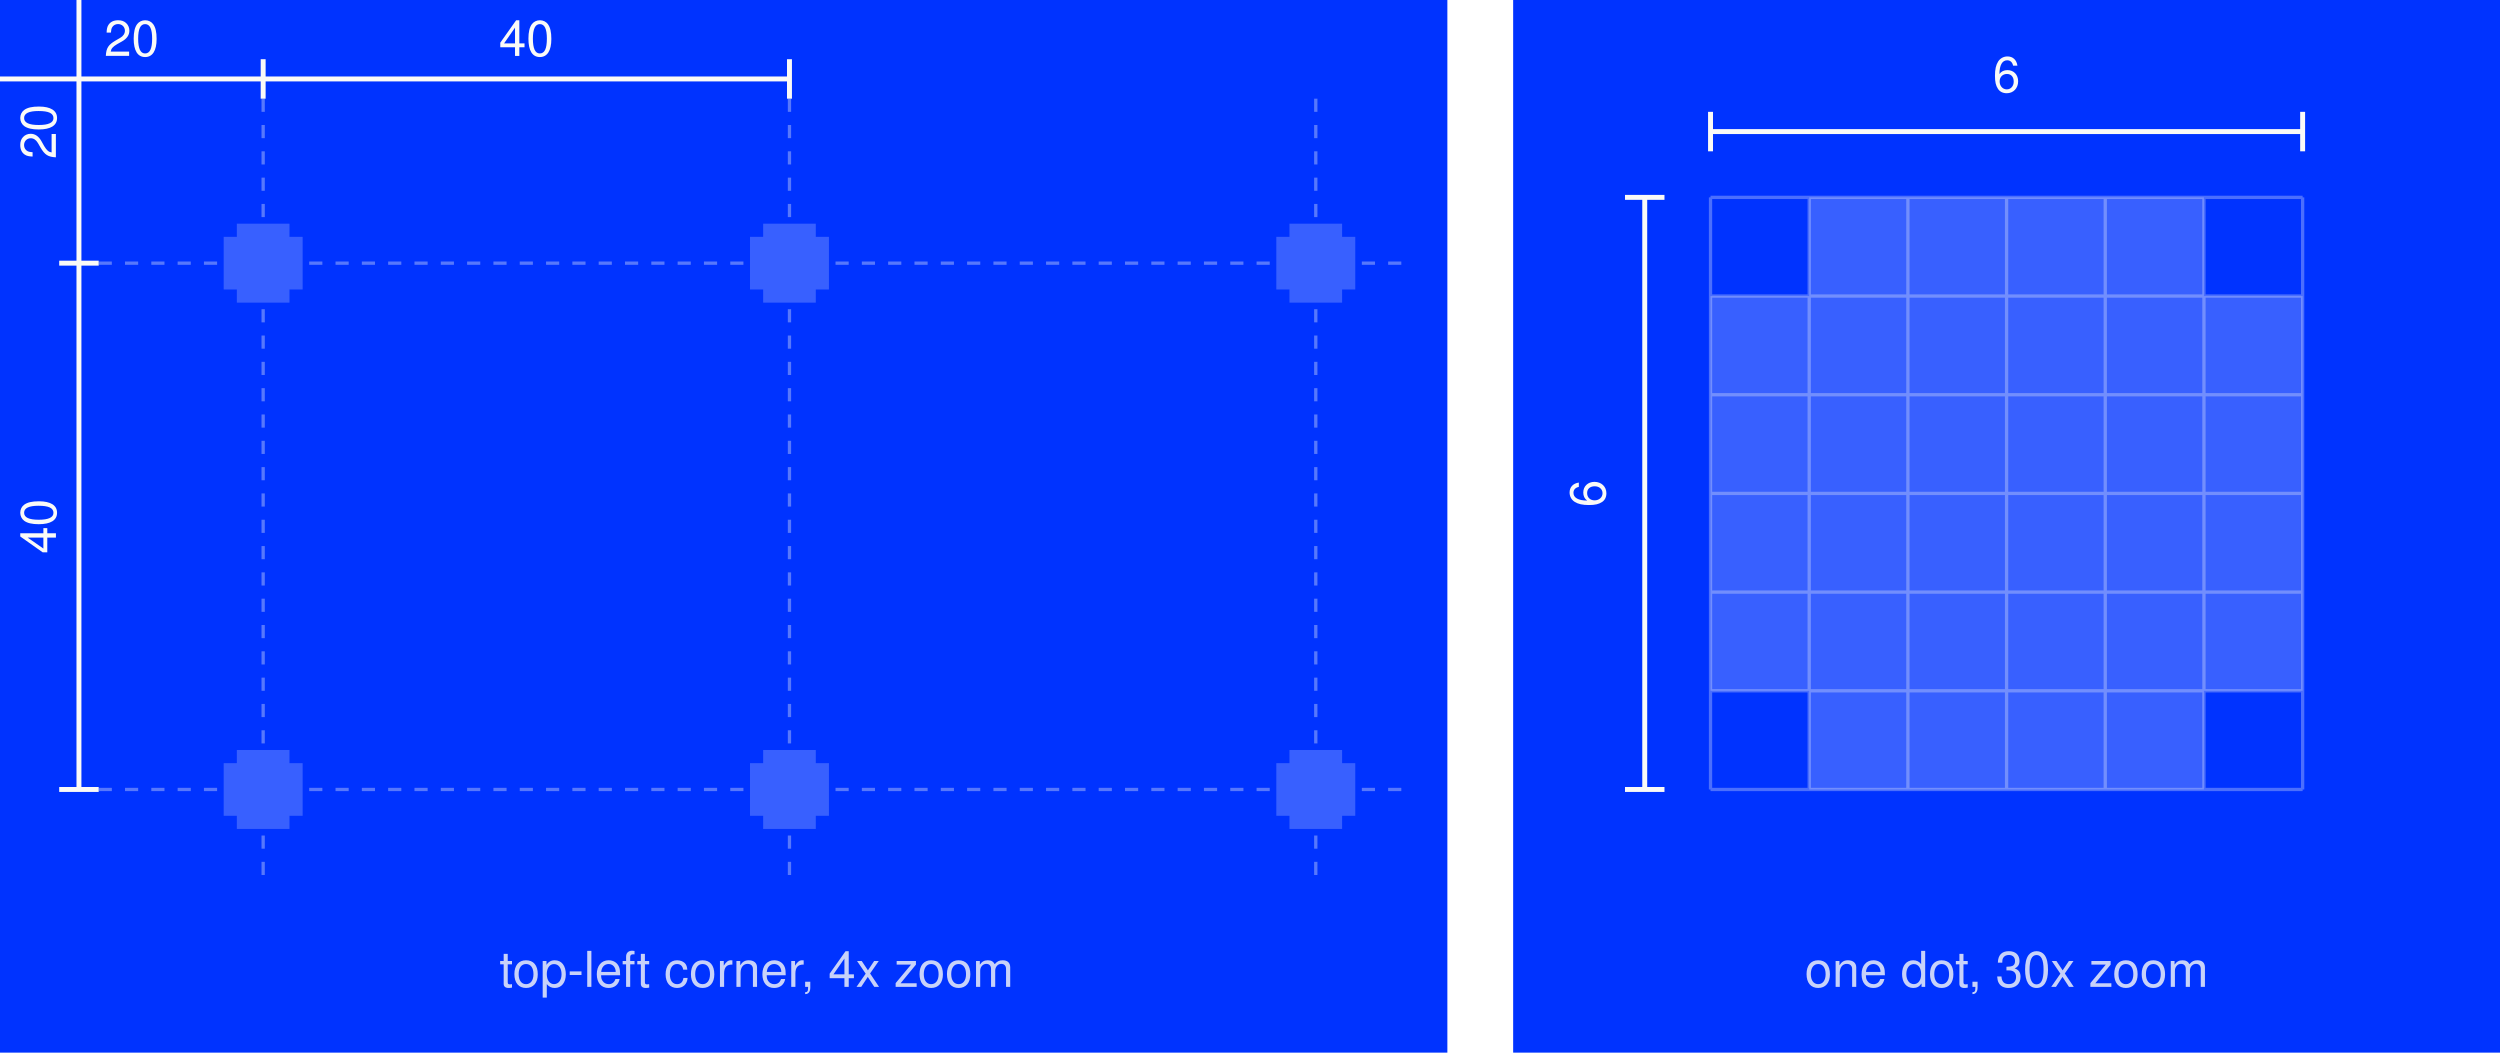
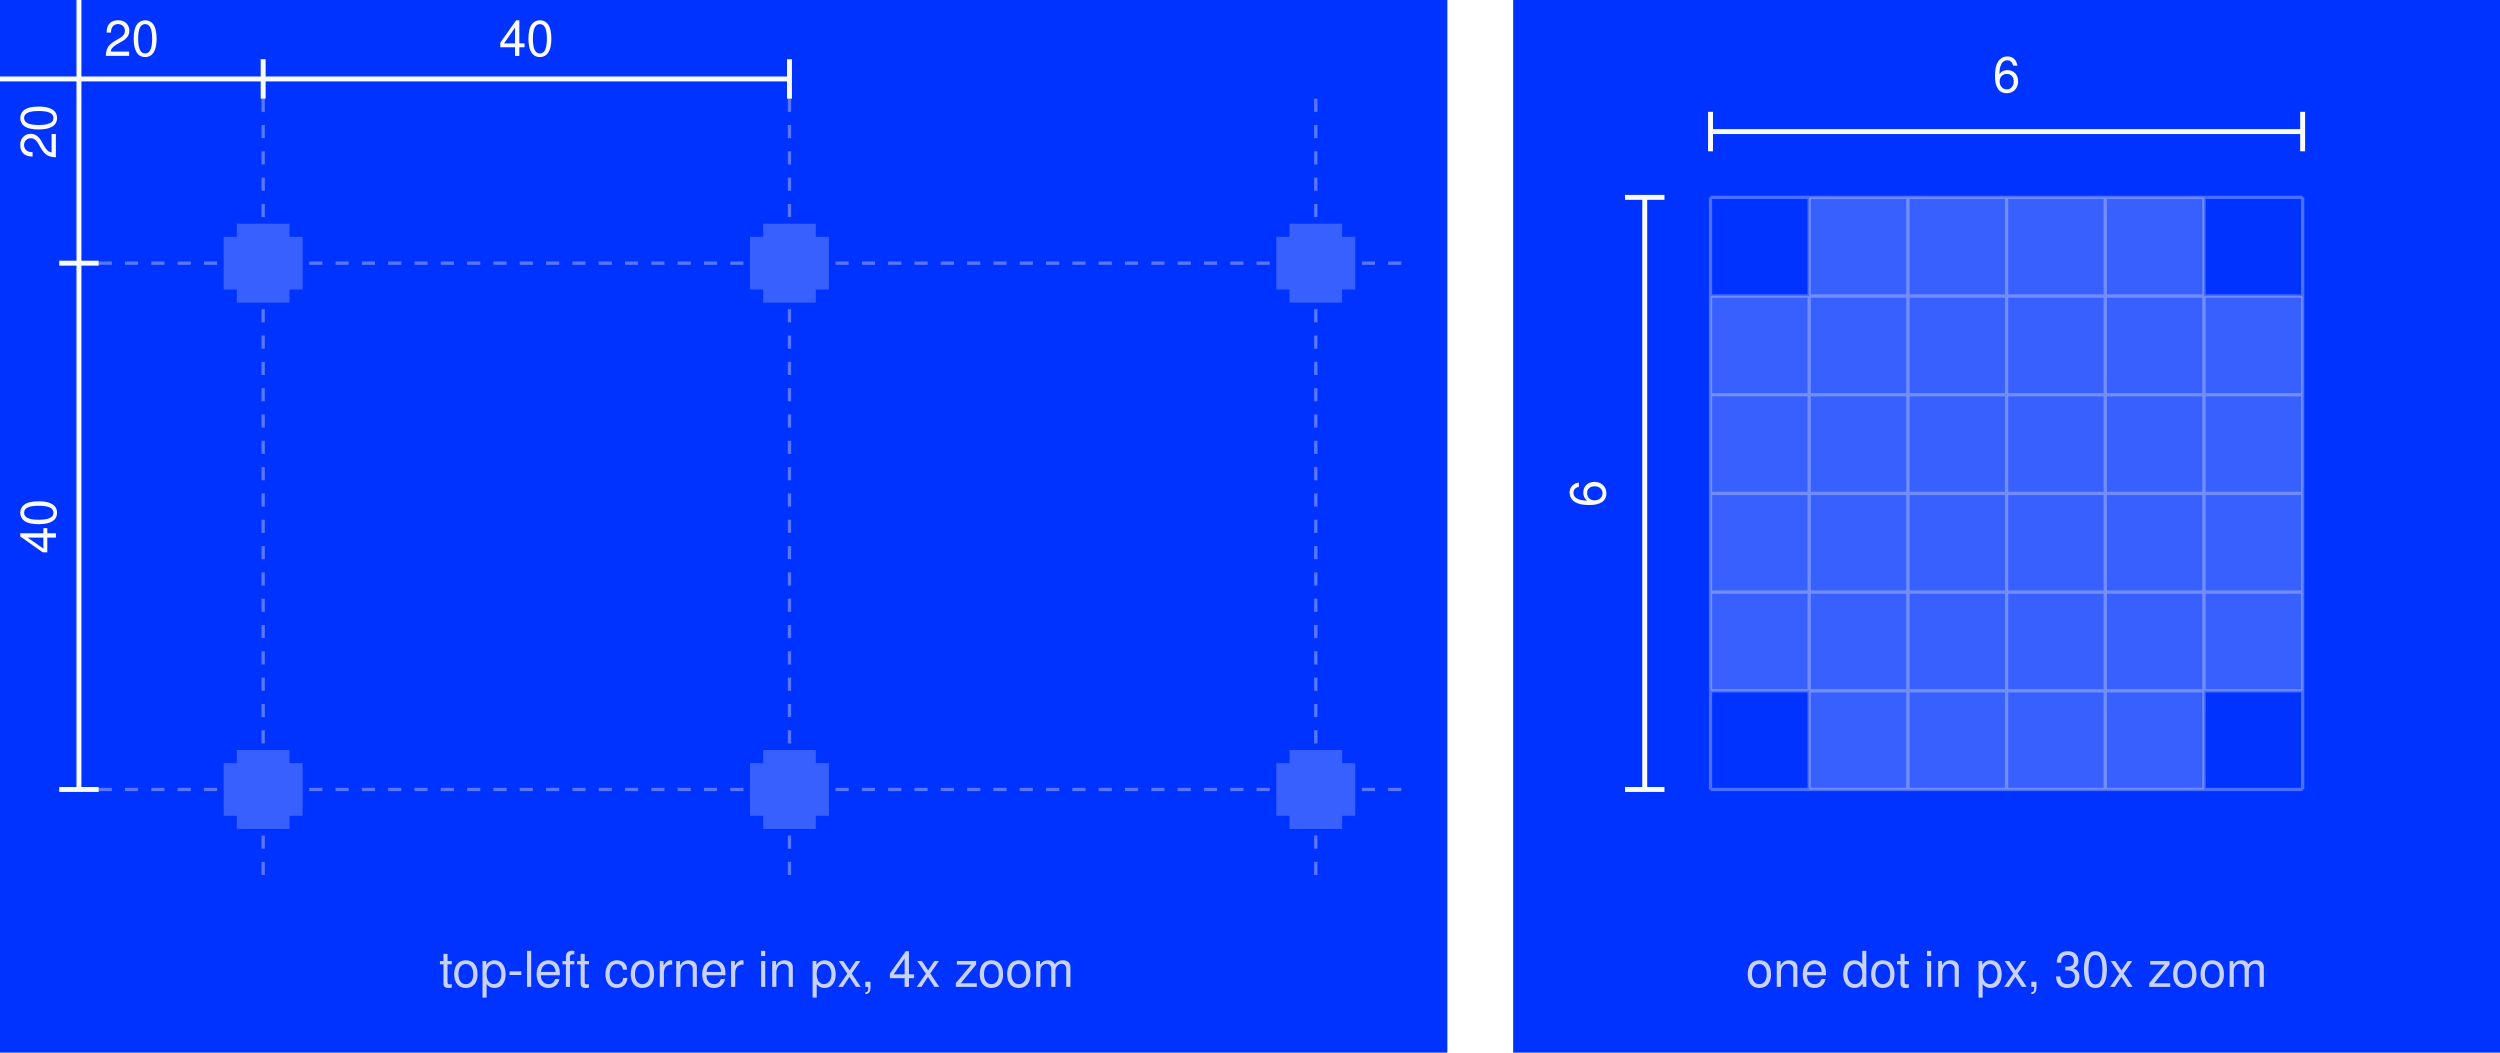
<svg xmlns="http://www.w3.org/2000/svg" width="760" height="320" viewBox="0 0 760 320">
  <rect width="440" height="320" fill="#0033FF" />
  <path stroke="#FAFAF7" stroke-opacity=".35" stroke-dasharray="4 4" d="M80 30V270" />
  <path stroke="#FAFAF7" stroke-opacity=".35" stroke-dasharray="4 4" d="M240 30V270" />
  <path stroke="#FAFAF7" stroke-opacity=".35" stroke-dasharray="4 4" d="M400 30V270" />
  <path stroke="#FAFAF7" stroke-opacity=".35" stroke-dasharray="4 4" d="M30 80H430" />
  <path stroke="#FAFAF7" stroke-opacity=".35" stroke-dasharray="4 4" d="M30 240H430" />
  <path fill="#3860FF" d="M72 68h16v4h4v16h-4v4h-16v-4h-4v-16h4zM72 228h16v4h4v16h-4v4h-16v-4h-4v-16h4zM232 68h16v4h4v16h-4v4h-16v-4h-4v-16h4zM232 228h16v4h4v16h-4v4h-16v-4h-4v-16h4zM392 68h16v4h4v16h-4v4h-16v-4h-4v-16h4zM392 228h16v4h4v16h-4v4h-16v-4h-4v-16h4z" />
  <path stroke="#FAFAF7" stroke-width="1.5" d="M0 24H240M80 18v12M240 18v12" />
  <text x="40.0" y="17" fill="#FAFAF7" font-size="15" text-anchor="middle" font-family="-apple-system, BlinkMacSystemFont, 'Segoe UI', Helvetica, Arial, sans-serif">20</text>
  <text x="160.0" y="17" fill="#FAFAF7" font-size="15" text-anchor="middle" font-family="-apple-system, BlinkMacSystemFont, 'Segoe UI', Helvetica, Arial, sans-serif">40</text>
  <path stroke="#FAFAF7" stroke-width="1.5" d="M24 0V240M18 80h12M18 240h12" />
  <text transform="translate(17 40.0) rotate(-90)" fill="#FAFAF7" font-size="15" text-anchor="middle" font-family="-apple-system, BlinkMacSystemFont, 'Segoe UI', Helvetica, Arial, sans-serif">20</text>
  <text transform="translate(17 160.0) rotate(-90)" fill="#FAFAF7" font-size="15" text-anchor="middle" font-family="-apple-system, BlinkMacSystemFont, 'Segoe UI', Helvetica, Arial, sans-serif">40</text>
-   <text x="230" y="300" fill="#FAFAF7" font-size="15" text-anchor="middle" font-family="-apple-system, BlinkMacSystemFont, 'Segoe UI', Helvetica, Arial, sans-serif" fill-opacity=".8">top-left corner, 4x zoom</text>
+   <text x="230" y="300" fill="#FAFAF7" font-size="15" text-anchor="middle" font-family="-apple-system, BlinkMacSystemFont, 'Segoe UI', Helvetica, Arial, sans-serif" fill-opacity=".8">top-left corner in px, 4x zoom</text>
  <rect x="460" width="300" height="320" fill="#0033FF" />
  <path fill="#3860FF" d="M550 60h30v30h-30zM580 60h30v30h-30zM610 60h30v30h-30zM640 60h30v30h-30zM520 90h30v30h-30zM550 90h30v30h-30zM580 90h30v30h-30zM610 90h30v30h-30zM640 90h30v30h-30zM670 90h30v30h-30zM520 120h30v30h-30zM550 120h30v30h-30zM580 120h30v30h-30zM610 120h30v30h-30zM640 120h30v30h-30zM670 120h30v30h-30zM520 150h30v30h-30zM550 150h30v30h-30zM580 150h30v30h-30zM610 150h30v30h-30zM640 150h30v30h-30zM670 150h30v30h-30zM520 180h30v30h-30zM550 180h30v30h-30zM580 180h30v30h-30zM610 180h30v30h-30zM640 180h30v30h-30zM670 180h30v30h-30zM550 210h30v30h-30zM580 210h30v30h-30zM610 210h30v30h-30zM640 210h30v30h-30z" />
  <path fill="none" stroke="#FAFAF7" stroke-opacity=".3" d="M520 60v180M520 60h180M550 60v180M520 90h180M580 60v180M520 120h180M610 60v180M520 150h180M640 60v180M520 180h180M670 60v180M520 210h180M700 60v180M520 240h180" />
  <path stroke="#FAFAF7" stroke-width="1.5" d="M520 40h180M520 34v12M700 34v12" />
  <text x="610" y="28" fill="#FAFAF7" font-size="15" text-anchor="middle" font-family="-apple-system, BlinkMacSystemFont, 'Segoe UI', Helvetica, Arial, sans-serif">6</text>
  <path stroke="#FAFAF7" stroke-width="1.5" d="M500 60v180M494 60h12M494 240h12" />
  <text transform="translate(488 150) rotate(-90)" fill="#FAFAF7" font-size="15" text-anchor="middle" font-family="-apple-system, BlinkMacSystemFont, 'Segoe UI', Helvetica, Arial, sans-serif">6</text>
-   <text x="610" y="300" fill="#FAFAF7" font-size="15" text-anchor="middle" font-family="-apple-system, BlinkMacSystemFont, 'Segoe UI', Helvetica, Arial, sans-serif" fill-opacity=".8">one dot, 30x zoom</text>
+   <text x="610" y="300" fill="#FAFAF7" font-size="15" text-anchor="middle" font-family="-apple-system, BlinkMacSystemFont, 'Segoe UI', Helvetica, Arial, sans-serif" fill-opacity=".8">one dot in px, 30x zoom</text>
</svg>
